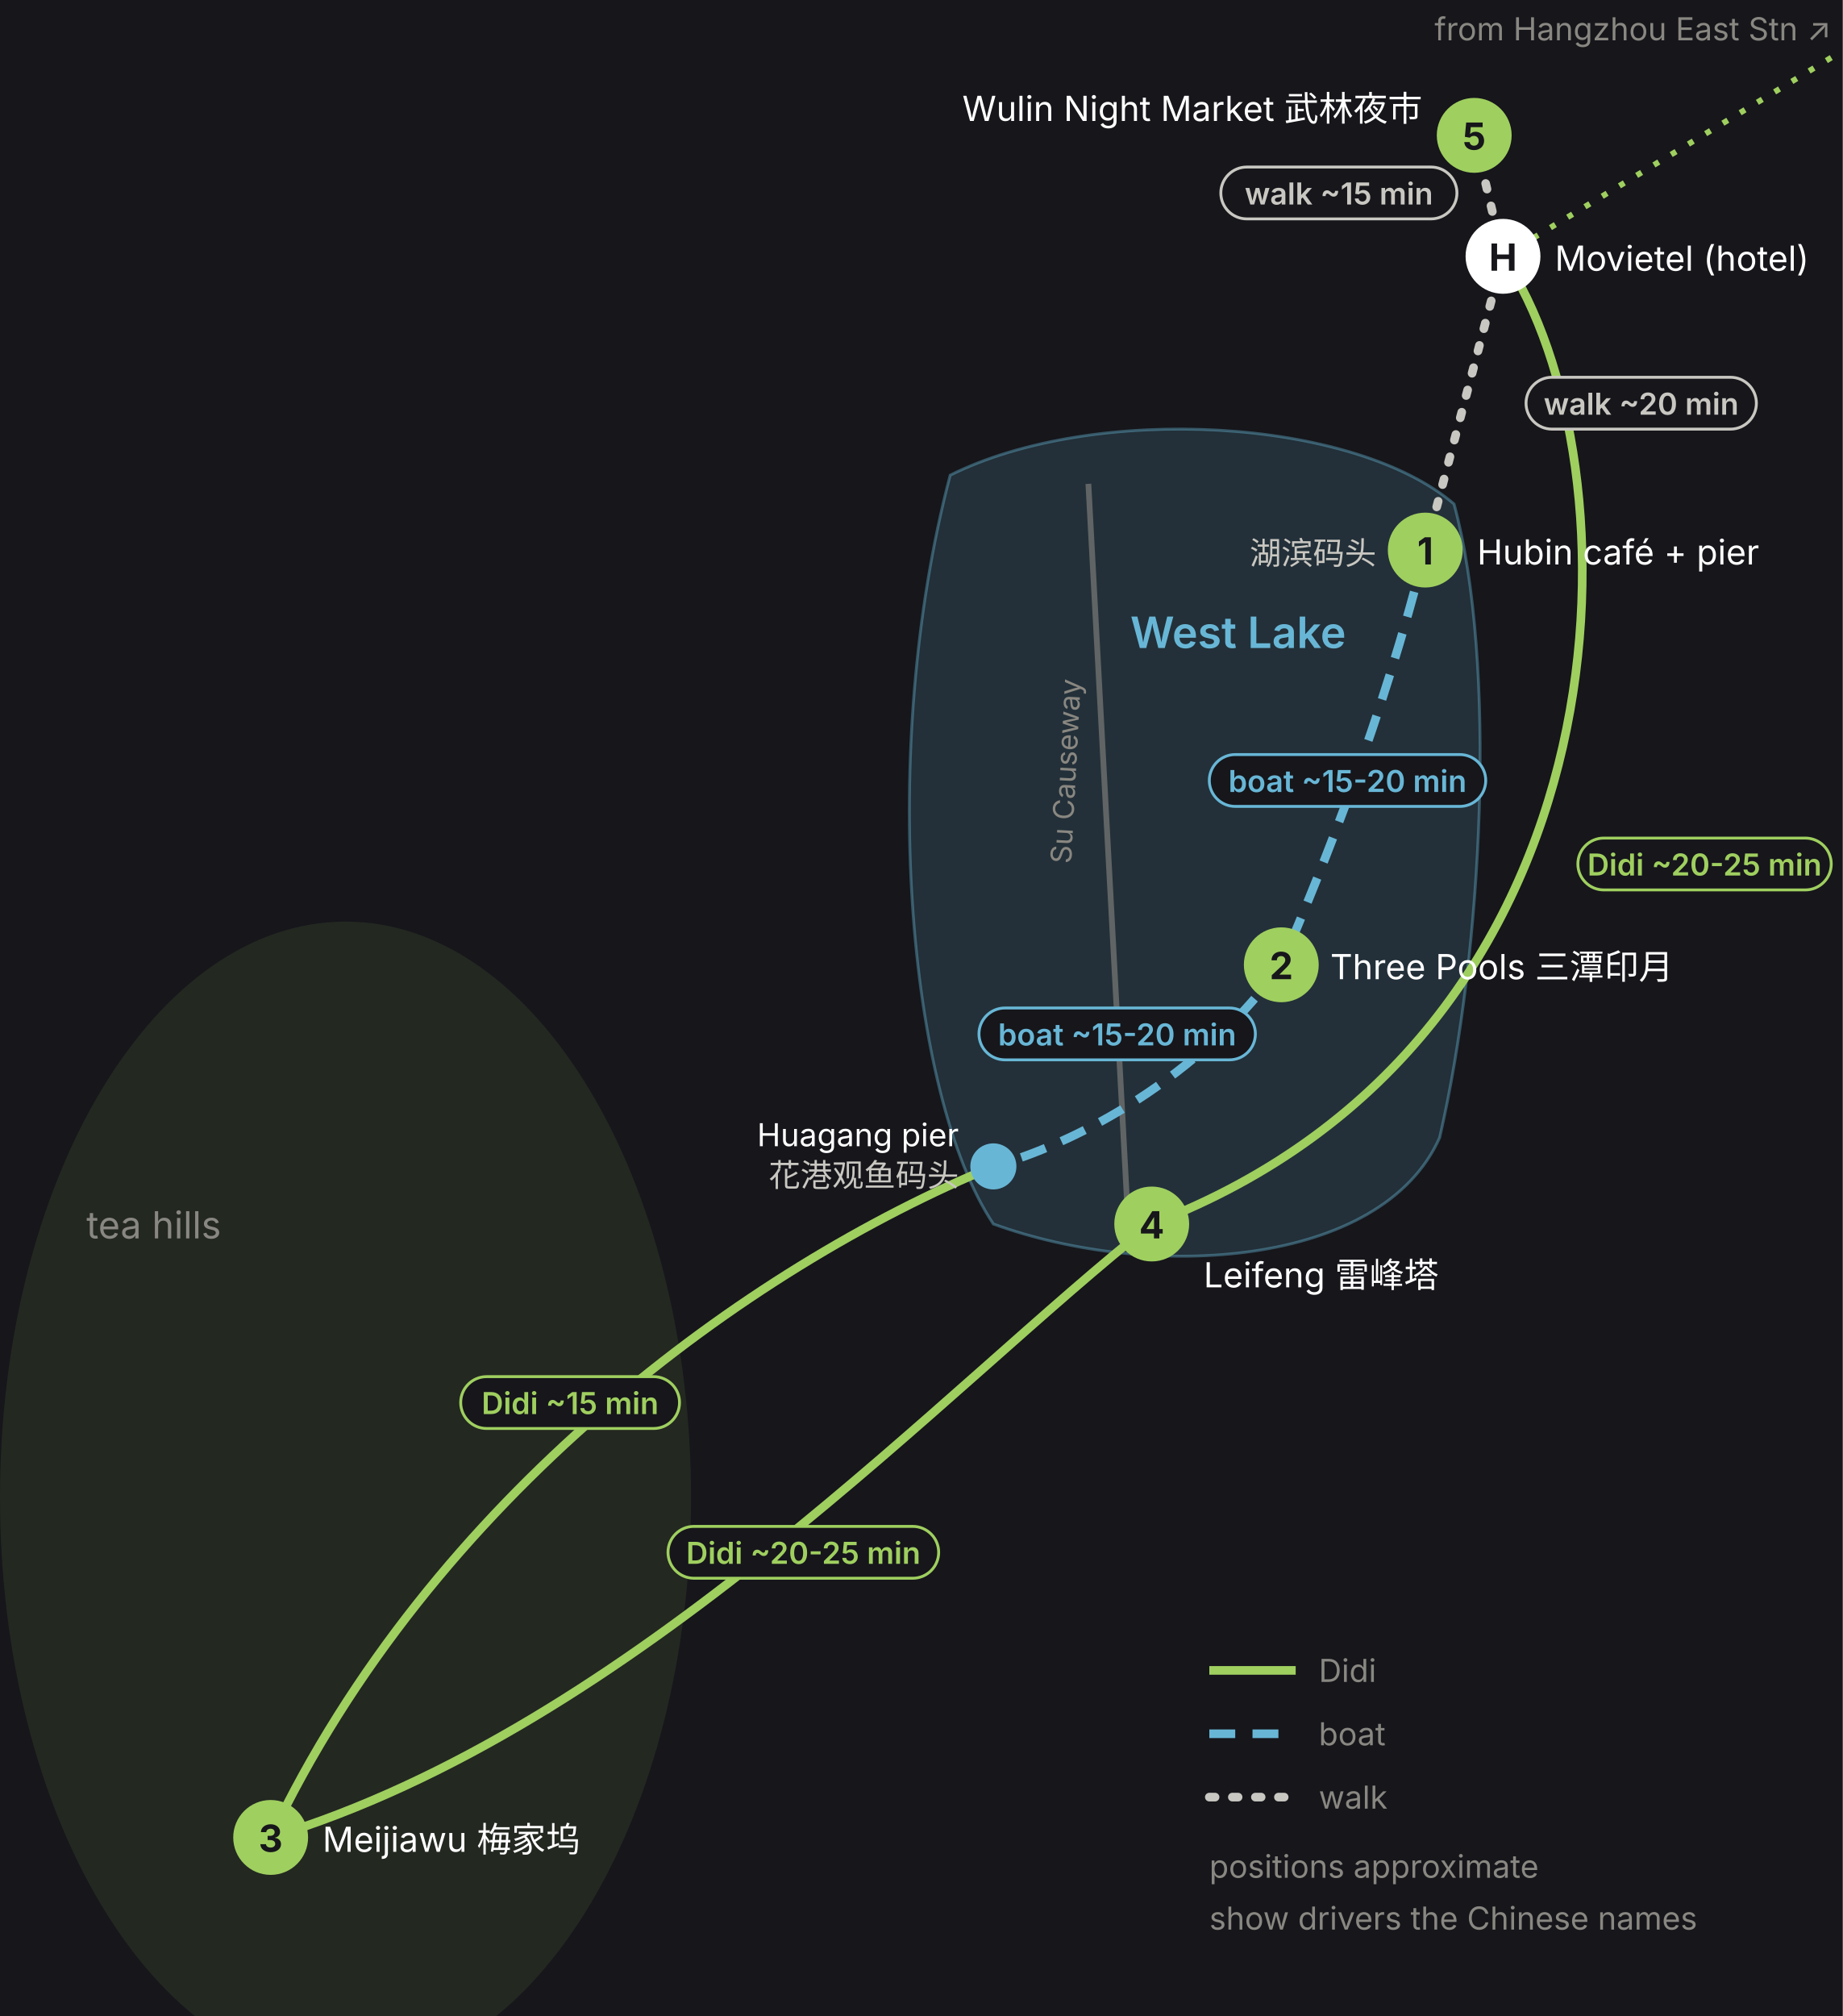
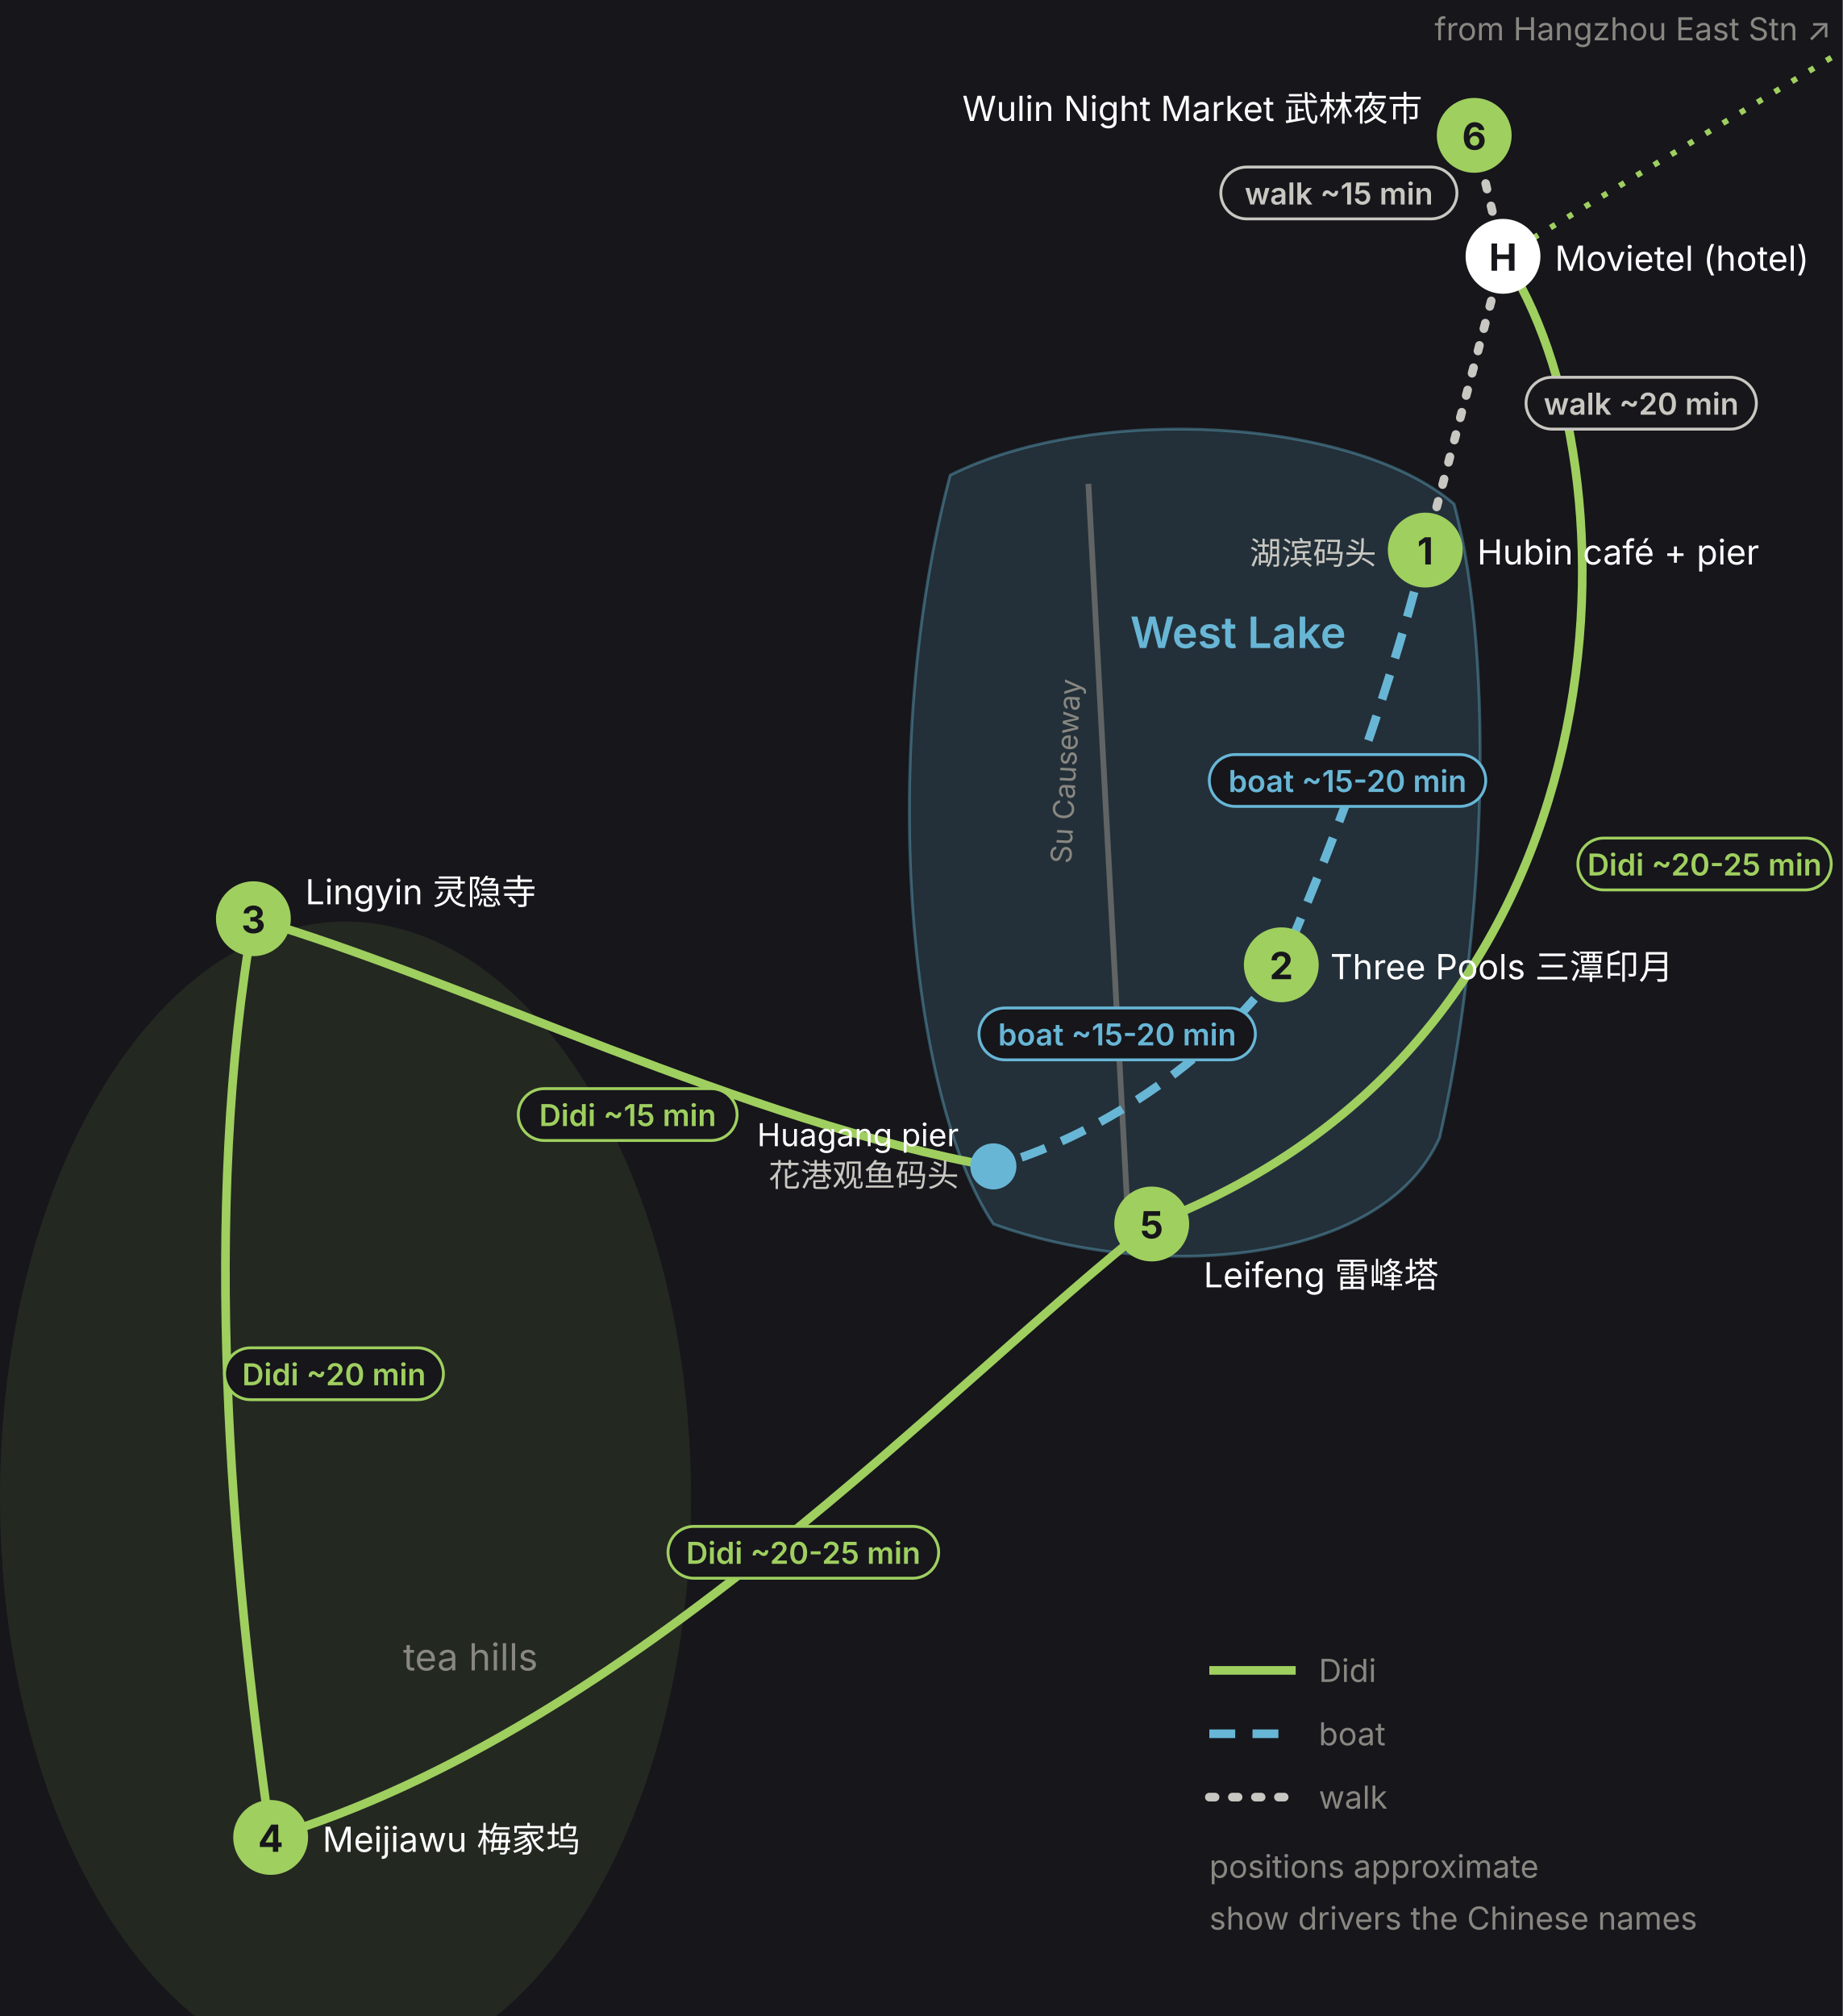
<svg xmlns="http://www.w3.org/2000/svg" viewBox="0 0 640 700" font-family="-apple-system,BlinkMacSystemFont,'Segoe UI',system-ui,sans-serif">
  <rect width="640" height="700" fill="#16161b" />
  <ellipse cx="120" cy="520" rx="120" ry="200" fill="#9fcf5f" fill-opacity="0.10" />
-   <text x="30" y="430" font-size="13" fill="#898781">tea hills</text>
+   <text x="140" y="580" font-size="13" fill="#898781">tea hills</text>
  <path d="M330 165 C 380 140, 470 145, 505 175 C 520 230, 515 330, 500 395 C 480 440, 400 445, 345 425 C 315 380, 305 260, 330 165 Z" fill="#68b6d6" fill-opacity="0.16" stroke="#68b6d6" stroke-opacity="0.4" />
  <text x="430" y="225" font-size="15" fill="#68b6d6" text-anchor="middle" font-weight="600">West Lake</text>
  <line x1="378" y1="168" x2="392" y2="428" stroke="#898781" stroke-opacity="0.6" stroke-width="2" />
  <text x="372" y="300" font-size="10" fill="#898781" transform="rotate(-87 372 300)">Su Causeway</text>
  <line x1="636" y1="20" x2="522" y2="89" stroke="#9fcf5f" stroke-width="2" stroke-dasharray="2 5" />
  <text x="636" y="14" font-size="11" fill="#898781" text-anchor="end">from Hangzhou East Stn ↗</text>
  <line x1="522" y1="89" x2="495" y2="191" stroke="#c9c7c1" stroke-width="3" stroke-dasharray="2 6" stroke-linecap="round" />
  <path d="M495 191 C 480 250, 460 300, 445 335" fill="none" stroke="#68b6d6" stroke-width="3" stroke-dasharray="9 6" />
  <path d="M445 335 C 420 370, 380 395, 345 405" fill="none" stroke="#68b6d6" stroke-width="3" stroke-dasharray="9 6" />
-   <path d="M345 405 C 260 440, 150 520, 94 638" fill="none" stroke="#9fcf5f" stroke-width="3" />
+   <path d="M345 405 C 260 390, 160 340, 88 319" fill="none" stroke="#9fcf5f" stroke-width="3" />
+   <path d="M88 319 C 70 420, 80 540, 94 638" fill="none" stroke="#9fcf5f" stroke-width="3" />
  <path d="M94 638 C 220 600, 330 480, 400 425" fill="none" stroke="#9fcf5f" stroke-width="3" />
  <path d="M400 425 C 570 360, 570 160, 522 89" fill="none" stroke="#9fcf5f" stroke-width="3" />
  <line x1="522" y1="89" x2="512" y2="47" stroke="#c9c7c1" stroke-width="3" stroke-dasharray="2 6" stroke-linecap="round" />
  <g font-size="10.5" font-weight="600" text-anchor="middle">
    <rect x="530" y="131" width="80" height="18" rx="9" fill="#16161b" stroke="#c9c7c1" />
    <text x="570" y="144" fill="#c9c7c1">walk ~20 min</text>
    <rect x="420" y="262" width="96" height="18" rx="9" fill="#16161b" stroke="#68b6d6" />
    <text x="468" y="275" fill="#68b6d6">boat ~15-20 min</text>
    <rect x="340" y="350" width="96" height="18" rx="9" fill="#16161b" stroke="#68b6d6" />
    <text x="388" y="363" fill="#68b6d6">boat ~15-20 min</text>
-     <rect x="160" y="478" width="76" height="18" rx="9" fill="#16161b" stroke="#9fcf5f" />
-     <text x="198" y="491" fill="#9fcf5f">Didi ~15 min</text>
+     <rect x="180" y="378" width="76" height="18" rx="9" fill="#16161b" stroke="#9fcf5f" />
+     <text x="218" y="391" fill="#9fcf5f">Didi ~15 min</text>
+     <rect x="78" y="468" width="76" height="18" rx="9" fill="#16161b" stroke="#9fcf5f" />
+     <text x="116" y="481" fill="#9fcf5f">Didi ~20 min</text>
    <rect x="232" y="530" width="94" height="18" rx="9" fill="#16161b" stroke="#9fcf5f" />
    <text x="279" y="543" fill="#9fcf5f">Didi ~20-25 min</text>
    <rect x="548" y="291" width="88" height="18" rx="9" fill="#16161b" stroke="#9fcf5f" />
    <text x="592" y="304" fill="#9fcf5f">Didi ~20-25 min</text>
    <rect x="424" y="58" width="82" height="18" rx="9" fill="#16161b" stroke="#c9c7c1" />
    <text x="465" y="71" fill="#c9c7c1">walk ~15 min</text>
  </g>
  <g font-size="13" font-weight="700" text-anchor="middle">
    <circle cx="522" cy="89" r="13" fill="#ffffff" />
    <text x="522" y="94" fill="#16161b">H</text>
    <circle cx="495" cy="191" r="13" fill="#9fcf5f" />
    <text x="495" y="196" fill="#16161b">1</text>
    <circle cx="445" cy="335" r="13" fill="#9fcf5f" />
    <text x="445" y="340" fill="#16161b">2</text>
    <circle cx="345" cy="405" r="8" fill="#68b6d6" />
+     <circle cx="88" cy="319" r="13" fill="#9fcf5f" />
+     <text x="88" y="324" fill="#16161b">3</text>
    <circle cx="94" cy="638" r="13" fill="#9fcf5f" />
-     <text x="94" y="643" fill="#16161b">3</text>
+     <text x="94" y="643" fill="#16161b">4</text>
    <circle cx="400" cy="425" r="13" fill="#9fcf5f" />
-     <text x="400" y="430" fill="#16161b">4</text>
+     <text x="400" y="430" fill="#16161b">5</text>
    <circle cx="512" cy="47" r="13" fill="#9fcf5f" />
-     <text x="512" y="52" fill="#16161b">5</text>
+     <text x="512" y="52" fill="#16161b">6</text>
  </g>
  <g font-size="12" fill="#ffffff">
    <text x="540" y="94">Movietel (hotel)</text>
    <text x="513" y="196">Hubin café + pier</text>
    <text x="478" y="196" font-size="11" fill="#c9c7c1" text-anchor="end">湖滨码头</text>
    <text x="462" y="340">Three Pools 三潭印月</text>
    <text x="333" y="398" text-anchor="end" font-size="11">Huagang pier</text>
    <text x="333" y="412" text-anchor="end" font-size="11" fill="#c9c7c1">花港观鱼码头</text>
+     <text x="106" y="314">Lingyin 灵隐寺</text>
    <text x="112" y="643">Meijiawu 梅家坞</text>
    <text x="418" y="447">Leifeng 雷峰塔</text>
    <text x="494" y="42" text-anchor="end">Wulin Night Market 武林夜市</text>
  </g>
  <g font-size="11" fill="#898781">
    <line x1="420" y1="580" x2="450" y2="580" stroke="#9fcf5f" stroke-width="3" />
    <text x="458" y="584">Didi</text>
    <line x1="420" y1="602" x2="450" y2="602" stroke="#68b6d6" stroke-width="3" stroke-dasharray="9 6" />
    <text x="458" y="606">boat</text>
    <line x1="420" y1="624" x2="450" y2="624" stroke="#c9c7c1" stroke-width="3" stroke-dasharray="2 6" stroke-linecap="round" />
    <text x="458" y="628">walk</text>
    <text x="420" y="652">positions approximate</text>
    <text x="420" y="670">show drivers the Chinese names</text>
  </g>
</svg>
